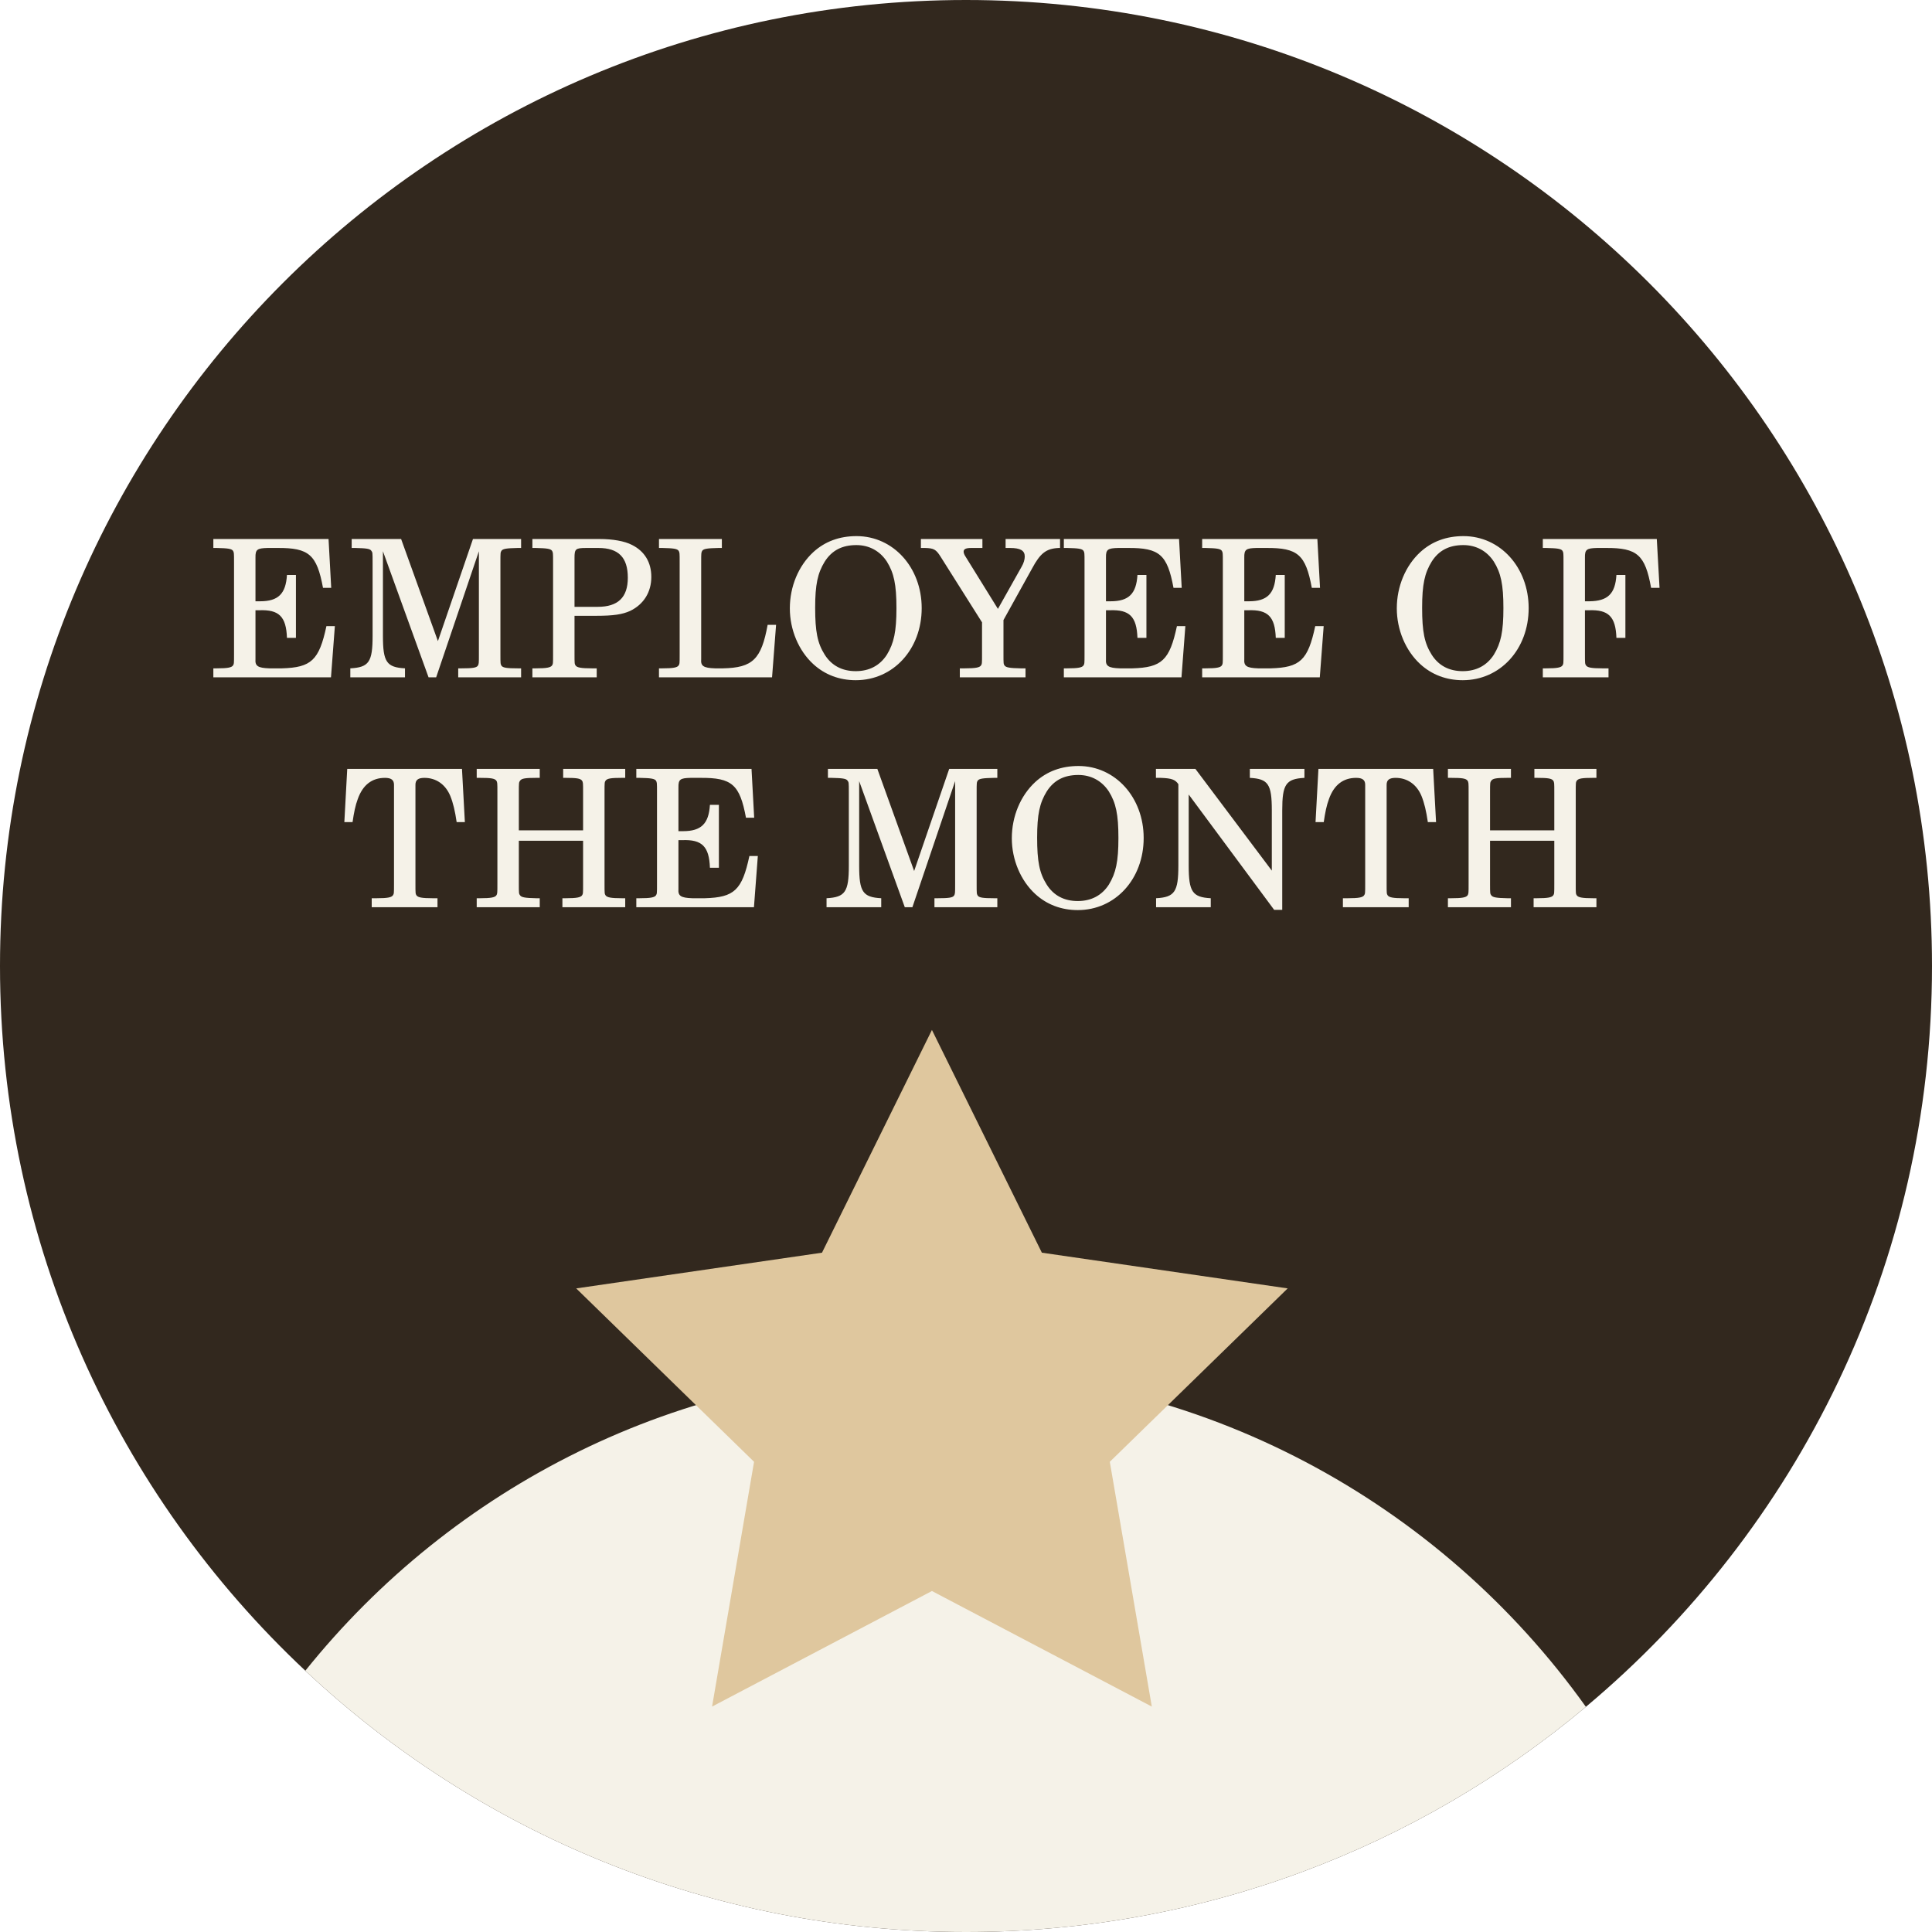
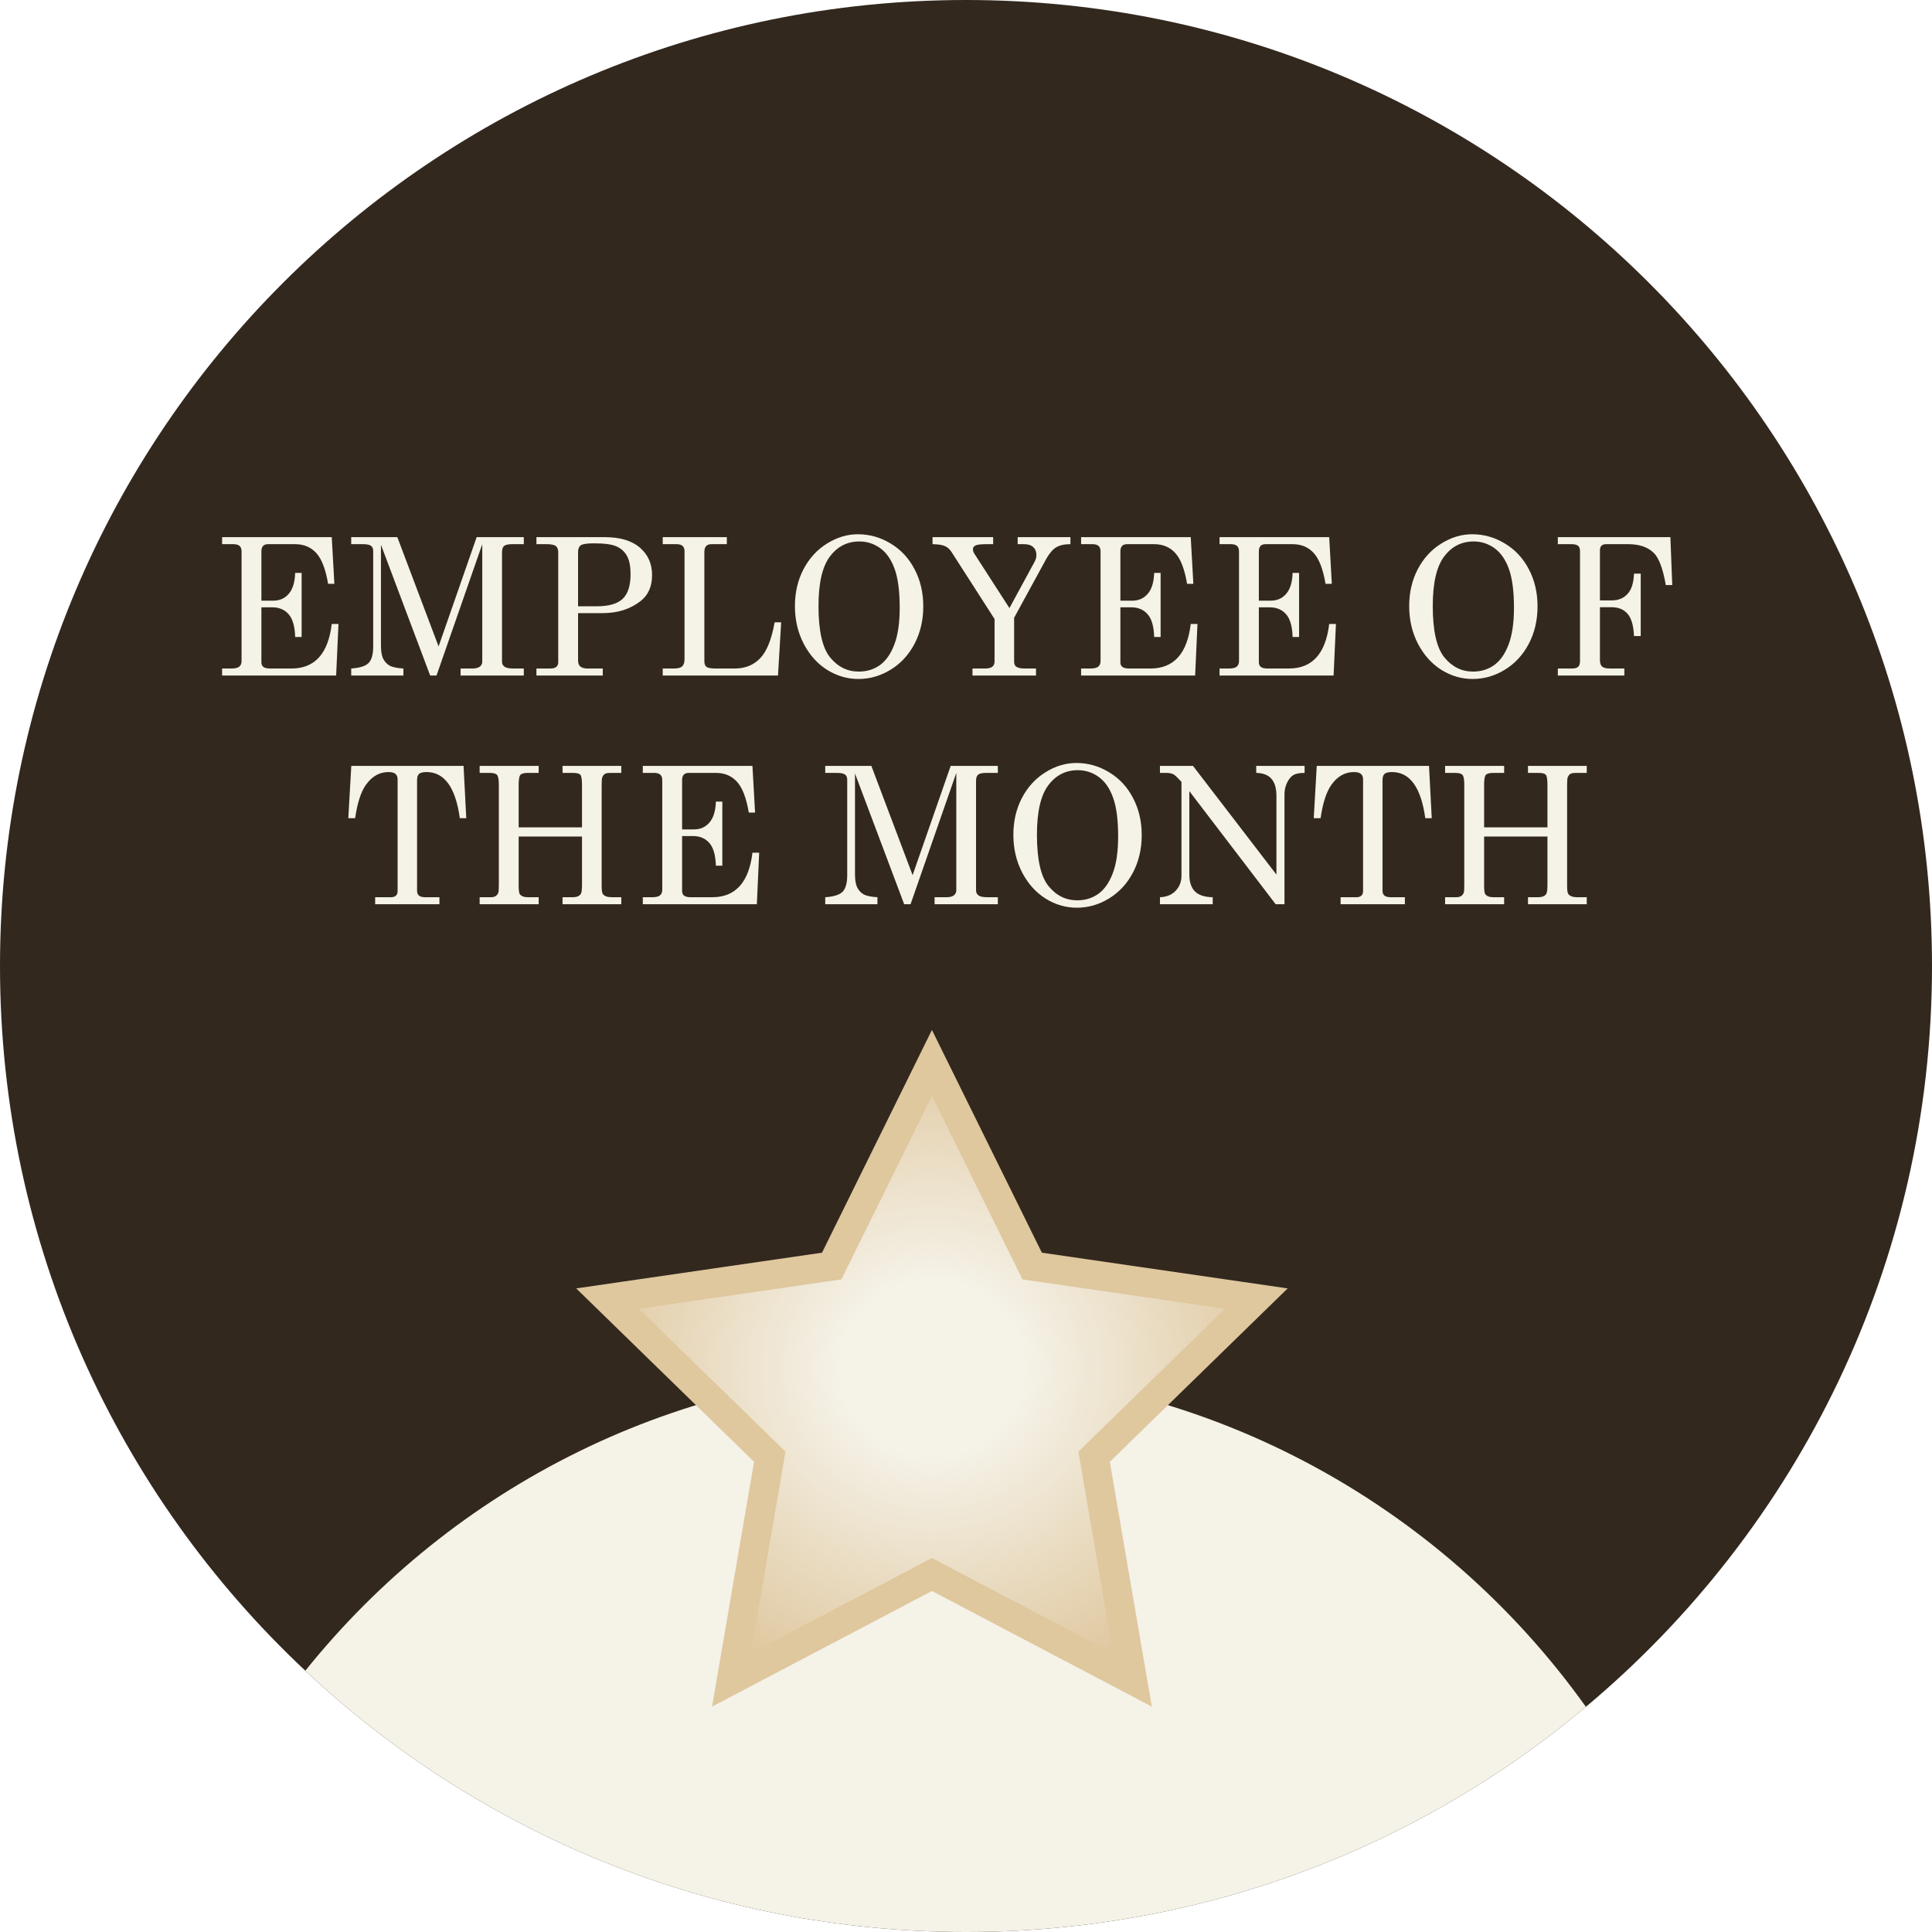
- <svg xmlns="http://www.w3.org/2000/svg" id="a" viewBox="0 0 397 397">
-   <path d="M397,198.5c0,61.15-27.65,115.83-71.12,152.23-34.47,28.89-78.89,46.27-127.38,46.27-52.52,0-100.26-20.39-135.76-53.69C24.12,307.1,0,255.62,0,198.5,0,88.87,88.87,0,198.5,0s198.5,88.87,198.5,198.5Z" style="fill:#32281e;" />
-   <text transform="translate(42.7 139.18)" style="fill:#f5f2e8; font-family:Century, Century; font-size:39.37px; letter-spacing:0em;">
-     <tspan x="0" y="0">EMPLOYEE OF </tspan>
-     <tspan x="27.31" y="47.24">THE MONTH</tspan>
-   </text>
-   <path d="M325.88,350.73c-34.47,28.89-78.89,46.27-127.38,46.27-52.52,0-100.26-20.39-135.76-53.69,30.24-37.69,76.68-61.81,128.76-61.81,55.42,0,104.46,27.32,134.38,69.23Z" style="fill:#f5f2e8;" />
-   <polygon points="191.5 211.64 214.09 257.41 264.6 264.75 228.05 300.38 236.68 350.68 191.5 326.93 146.32 350.68 154.95 300.38 118.4 264.75 168.91 257.41 191.5 211.64" style="fill:#dfc79e;" />
+ <svg xmlns="http://www.w3.org/2000/svg" width="397" height="397" viewBox="0 0 397 397" fill="none">
+   <path d="M397 198.5C397 259.65 369.35 314.33 325.88 350.73C291.41 379.62 246.99 397 198.5 397C145.98 397 98.24 376.61 62.74 343.31C24.12 307.1 0 255.62 0 198.5C0 88.87 88.87 0 198.5 0C308.13 0 397 88.87 397 198.5Z" fill="#32281E" />
+   <path d="M45.639 110.378H68.17L68.708 119.971H67.42C66.907 116.946 66.094 114.832 64.978 113.627C63.876 112.422 62.435 111.82 60.653 111.82H55.078C54.63 111.82 54.29 111.942 54.059 112.185C53.829 112.429 53.714 112.8 53.714 113.3V123.431H56.155C57.462 123.431 58.519 122.963 59.327 122.028C60.147 121.092 60.589 119.657 60.653 117.722H61.98V130.89H60.653C60.589 128.711 60.141 127.154 59.307 126.219C58.487 125.27 57.366 124.796 55.943 124.796H53.714V136.099C53.714 136.51 53.848 136.824 54.117 137.041C54.399 137.259 54.861 137.368 55.501 137.368H59.904C64.684 137.368 67.439 134.318 68.17 128.218H69.554L69.073 138.81H45.639V137.368H47.581C48.337 137.368 48.869 137.24 49.177 136.984C49.484 136.715 49.638 136.33 49.638 135.83V113.3C49.638 112.8 49.504 112.429 49.234 112.185C48.965 111.942 48.542 111.82 47.966 111.82H45.639V110.378ZM72.168 110.378H81.645L90.123 132.831L97.947 110.378H107.636V111.82H105.271C104.438 111.82 103.874 111.942 103.58 112.185C103.298 112.429 103.157 112.852 103.157 113.454V135.965C103.157 136.413 103.33 136.759 103.676 137.003C104.022 137.246 104.618 137.368 105.463 137.368H107.636V138.81H94.641V137.368H97.063C97.755 137.368 98.267 137.24 98.601 136.984C98.934 136.715 99.1 136.375 99.1 135.965V111.82L89.7 138.81H88.393L78.281 111.935V132.601C78.281 133.831 78.435 134.754 78.743 135.369C79.05 135.971 79.486 136.439 80.05 136.772C80.626 137.093 81.575 137.291 82.895 137.368V138.81H72.168V137.368C73.924 137.253 75.116 136.875 75.744 136.234C76.372 135.593 76.686 134.459 76.686 132.831V113.223C76.686 112.736 76.538 112.384 76.244 112.166C75.949 111.935 75.398 111.82 74.59 111.82H72.168V110.378ZM110.231 110.378H124.245C127.41 110.378 129.826 111.096 131.492 112.531C133.158 113.967 133.991 115.844 133.991 118.164C133.991 120.483 133.222 122.252 131.685 123.47C129.57 125.148 126.962 125.988 123.86 125.988H118.785V135.696C118.785 136.26 118.92 136.663 119.189 136.907C119.548 137.214 120.029 137.368 120.631 137.368H123.86V138.81H110.231V137.368H113.076C113.64 137.368 114.05 137.259 114.306 137.041C114.575 136.811 114.71 136.503 114.71 136.119V113.454C114.71 112.877 114.543 112.461 114.21 112.204C113.877 111.948 113.249 111.82 112.326 111.82H110.231V110.378ZM118.785 124.585H122.649C125.097 124.585 126.859 124.078 127.936 123.066C129.025 122.041 129.57 120.355 129.57 118.01C129.57 116.37 129.326 115.114 128.839 114.242C128.352 113.358 127.635 112.704 126.686 112.281C125.751 111.858 124.207 111.647 122.053 111.647C120.631 111.647 119.727 111.782 119.343 112.051C118.971 112.32 118.785 112.788 118.785 113.454V124.585ZM136.183 110.378H149.351V111.82H146.198C145.699 111.82 145.327 111.955 145.083 112.224C144.853 112.48 144.737 112.89 144.737 113.454V135.888C144.737 136.426 144.885 136.811 145.18 137.041C145.487 137.259 146.096 137.368 147.006 137.368H151.004C153.132 137.368 154.868 136.663 156.214 135.254C157.572 133.831 158.559 131.37 159.174 127.872H160.52L159.866 138.81H136.183V137.368H138.509C139.303 137.368 139.861 137.221 140.181 136.926C140.502 136.619 140.662 136.132 140.662 135.465V113.262C140.662 112.788 140.527 112.429 140.258 112.185C139.989 111.942 139.592 111.82 139.066 111.82H136.183V110.378ZM176.283 109.782C178.68 109.782 180.923 110.417 183.012 111.685C185.113 112.941 186.754 114.704 187.933 116.972C189.125 119.228 189.721 121.771 189.721 124.604C189.721 127.436 189.125 129.993 187.933 132.274C186.741 134.555 185.101 136.337 183.012 137.618C180.935 138.887 178.731 139.521 176.399 139.521C174.117 139.521 171.977 138.9 169.978 137.657C167.979 136.401 166.37 134.613 165.153 132.293C163.948 129.961 163.346 127.378 163.346 124.546C163.346 121.752 163.929 119.234 165.095 116.991C166.274 114.736 167.883 112.973 169.92 111.705C171.958 110.423 174.079 109.782 176.283 109.782ZM176.591 111.263C174.092 111.263 172.067 112.301 170.516 114.377C168.966 116.453 168.19 119.836 168.19 124.527C168.19 129.615 168.985 133.133 170.574 135.081C172.163 137.029 174.13 138.003 176.476 138.003C178.116 138.003 179.558 137.56 180.801 136.676C182.044 135.792 183.031 134.389 183.761 132.466C184.505 130.544 184.876 128.019 184.876 124.892C184.876 121.483 184.53 118.824 183.838 116.914C183.146 114.992 182.159 113.569 180.878 112.647C179.596 111.724 178.167 111.263 176.591 111.263ZM191.624 110.378H204.081V111.82H202.697C201.543 111.82 200.793 111.91 200.447 112.089C200.101 112.269 199.928 112.518 199.928 112.839C199.928 113.172 200.018 113.473 200.198 113.742L207.426 124.95L212.616 115.396C212.847 114.973 212.962 114.511 212.962 114.012C212.962 113.345 212.744 112.813 212.308 112.416C211.873 112.019 211.251 111.82 210.444 111.82H209.117V110.378H219.959V111.82C218.716 111.82 217.736 112.038 217.018 112.474C216.301 112.909 215.608 113.73 214.942 114.934L208.387 126.949V135.946C208.387 136.42 208.521 136.759 208.79 136.965C209.162 137.234 209.713 137.368 210.444 137.368H212.885V138.81H199.832V137.368H202.408C203.1 137.368 203.6 137.246 203.908 137.003C204.215 136.747 204.369 136.394 204.369 135.946V127.199L195.545 113.454C195.161 112.865 194.712 112.454 194.2 112.224C193.687 111.98 192.828 111.846 191.624 111.82V110.378ZM222.151 110.378H244.681L245.219 119.971H243.931C243.419 116.946 242.605 114.832 241.49 113.627C240.388 112.422 238.946 111.82 237.165 111.82H231.59C231.141 111.82 230.802 111.942 230.571 112.185C230.34 112.429 230.225 112.8 230.225 113.3V123.431H232.666C233.973 123.431 235.031 122.963 235.838 122.028C236.658 121.092 237.1 119.657 237.165 117.722H238.491V130.89H237.165C237.1 128.711 236.652 127.154 235.819 126.219C234.999 125.27 233.877 124.796 232.455 124.796H230.225V136.099C230.225 136.51 230.359 136.824 230.629 137.041C230.91 137.259 231.372 137.368 232.013 137.368H236.415C241.195 137.368 243.951 134.318 244.681 128.218H246.065L245.585 138.81H222.151V137.368H224.093C224.849 137.368 225.38 137.24 225.688 136.984C225.996 136.715 226.149 136.33 226.149 135.83V113.3C226.149 112.8 226.015 112.429 225.746 112.185C225.477 111.942 225.054 111.82 224.477 111.82H222.151V110.378ZM250.602 110.378H273.132L273.67 119.971H272.382C271.87 116.946 271.056 114.832 269.941 113.627C268.839 112.422 267.397 111.82 265.616 111.82H260.041C259.592 111.82 259.253 111.942 259.022 112.185C258.791 112.429 258.676 112.8 258.676 113.3V123.431H261.117C262.424 123.431 263.482 122.963 264.289 122.028C265.109 121.092 265.551 119.657 265.616 117.722H266.942V130.89H265.616C265.551 128.711 265.103 127.154 264.27 126.219C263.45 125.27 262.328 124.796 260.906 124.796H258.676V136.099C258.676 136.51 258.81 136.824 259.08 137.041C259.361 137.259 259.823 137.368 260.464 137.368H264.866C269.646 137.368 272.402 134.318 273.132 128.218H274.516L274.036 138.81H250.602V137.368H252.543C253.3 137.368 253.831 137.24 254.139 136.984C254.447 136.715 254.6 136.33 254.6 135.83V113.3C254.6 112.8 254.466 112.429 254.197 112.185C253.928 111.942 253.505 111.82 252.928 111.82H250.602V110.378ZM302.506 109.782C304.902 109.782 307.145 110.417 309.234 111.685C311.336 112.941 312.976 114.704 314.155 116.972C315.347 119.228 315.943 121.771 315.943 124.604C315.943 127.436 315.347 129.993 314.155 132.274C312.963 134.555 311.323 136.337 309.234 137.618C307.158 138.887 304.954 139.521 302.621 139.521C300.34 139.521 298.2 138.9 296.2 137.657C294.201 136.401 292.593 134.613 291.375 132.293C290.171 129.961 289.568 127.378 289.568 124.546C289.568 121.752 290.151 119.234 291.318 116.991C292.497 114.736 294.105 112.973 296.143 111.705C298.18 110.423 300.301 109.782 302.506 109.782ZM302.813 111.263C300.314 111.263 298.289 112.301 296.739 114.377C295.188 116.453 294.413 119.836 294.413 124.527C294.413 129.615 295.207 133.133 296.796 135.081C298.385 137.029 300.353 138.003 302.698 138.003C304.338 138.003 305.78 137.56 307.023 136.676C308.266 135.792 309.253 134.389 309.984 132.466C310.727 130.544 311.099 128.019 311.099 124.892C311.099 121.483 310.753 118.824 310.061 116.914C309.369 114.992 308.382 113.569 307.1 112.647C305.819 111.724 304.39 111.263 302.813 111.263ZM320.115 110.378H343.241L343.625 120.221H342.299C341.709 116.837 340.882 114.633 339.819 113.608C338.601 112.416 336.865 111.82 334.609 111.82H330.053C329.605 111.82 329.278 111.929 329.073 112.147C328.868 112.352 328.765 112.666 328.765 113.089V123.373H331.207C332.565 123.373 333.648 122.925 334.455 122.028C335.263 121.131 335.699 119.747 335.763 117.875H337.147V130.698H335.763C335.673 128.57 335.237 127.052 334.455 126.142C333.674 125.232 332.591 124.777 331.207 124.777H328.765V135.619C328.765 136.26 328.919 136.715 329.227 136.984C329.534 137.24 330.066 137.368 330.822 137.368H333.783V138.81H320.115V137.368H323.037C323.626 137.368 324.043 137.253 324.286 137.022C324.542 136.779 324.671 136.388 324.671 135.85V113.243C324.671 112.73 324.536 112.365 324.267 112.147C324.011 111.929 323.556 111.82 322.902 111.82H320.115V110.378ZM72.187 157.378H95.256L95.813 168.124H94.487C93.615 161.806 91.334 158.647 87.643 158.647C86.9 158.647 86.387 158.775 86.105 159.031C85.836 159.288 85.702 159.711 85.702 160.3V183.023C85.702 183.484 85.836 183.824 86.105 184.041C86.374 184.259 86.817 184.368 87.432 184.368H90.296V185.81H77.089V184.368H80.357C80.793 184.368 81.126 184.259 81.357 184.041C81.588 183.824 81.703 183.535 81.703 183.176V160.127C81.703 159.64 81.556 159.275 81.261 159.031C80.966 158.775 80.492 158.647 79.838 158.647C77.98 158.647 76.429 159.525 75.186 161.281C74.161 162.729 73.424 165.01 72.975 168.124H71.572L72.187 157.378ZM98.562 157.378H110.692V158.82H108.462C107.681 158.82 107.168 158.961 106.924 159.243C106.694 159.512 106.578 160.178 106.578 161.242V170.008H119.593V161.242C119.593 160.14 119.478 159.461 119.247 159.204C119.029 158.948 118.504 158.82 117.67 158.82H115.594V157.378H127.667V158.82H125.456C124.905 158.82 124.514 158.891 124.283 159.031C124.066 159.172 123.886 159.416 123.745 159.762C123.668 159.98 123.63 160.55 123.63 161.473V181.927C123.63 182.914 123.713 183.51 123.88 183.715C124.213 184.15 124.822 184.368 125.706 184.368H127.667V185.81H115.594V184.368H117.67C118.491 184.368 119.048 184.144 119.343 183.695C119.51 183.452 119.593 182.811 119.593 181.773V171.892H106.578V181.927C106.578 182.926 106.655 183.529 106.809 183.734C107.13 184.157 107.681 184.368 108.462 184.368H110.692V185.81H98.562V184.368H100.888C101.298 184.368 101.625 184.285 101.869 184.118C102.112 183.952 102.292 183.715 102.407 183.407C102.471 183.202 102.503 182.657 102.503 181.773V161.242C102.503 160.178 102.381 159.512 102.138 159.243C101.907 158.961 101.394 158.82 100.6 158.82H98.562V157.378ZM132.088 157.378H154.618L155.157 166.971H153.869C153.356 163.946 152.542 161.832 151.427 160.627C150.325 159.422 148.883 158.82 147.102 158.82H141.527C141.078 158.82 140.739 158.942 140.508 159.185C140.277 159.429 140.162 159.8 140.162 160.3V170.431H142.604C143.911 170.431 144.968 169.963 145.775 169.028C146.596 168.092 147.038 166.657 147.102 164.722H148.428V177.89H147.102C147.038 175.711 146.589 174.154 145.756 173.219C144.936 172.27 143.815 171.796 142.392 171.796H140.162V183.099C140.162 183.51 140.297 183.824 140.566 184.041C140.848 184.259 141.309 184.368 141.95 184.368H146.352C151.132 184.368 153.888 181.318 154.618 175.218H156.002L155.522 185.81H132.088V184.368H134.03C134.786 184.368 135.318 184.24 135.625 183.984C135.933 183.715 136.087 183.33 136.087 182.83V160.3C136.087 159.8 135.952 159.429 135.683 159.185C135.414 158.942 134.991 158.82 134.414 158.82H132.088V157.378ZM169.574 157.378H179.052L187.529 179.831L195.353 157.378H205.042V158.82H202.677C201.844 158.82 201.28 158.942 200.986 159.185C200.704 159.429 200.563 159.852 200.563 160.454V182.965C200.563 183.413 200.736 183.759 201.082 184.003C201.428 184.246 202.024 184.368 202.87 184.368H205.042V185.81H192.047V184.368H194.469C195.161 184.368 195.674 184.24 196.007 183.984C196.34 183.715 196.507 183.375 196.507 182.965V158.82L187.106 185.81H185.799L175.687 158.935V179.601C175.687 180.831 175.841 181.754 176.149 182.369C176.456 182.971 176.892 183.439 177.456 183.772C178.033 184.093 178.981 184.291 180.301 184.368V185.81H169.574V184.368C171.33 184.253 172.522 183.875 173.15 183.234C173.778 182.593 174.092 181.459 174.092 179.831V160.223C174.092 159.736 173.944 159.384 173.65 159.166C173.355 158.935 172.804 158.82 171.996 158.82H169.574V157.378ZM221.171 156.782C223.567 156.782 225.81 157.417 227.899 158.685C230.001 159.941 231.641 161.704 232.82 163.972C234.012 166.228 234.608 168.771 234.608 171.604C234.608 174.436 234.012 176.993 232.82 179.274C231.628 181.555 229.988 183.337 227.899 184.618C225.823 185.887 223.618 186.521 221.286 186.521C219.005 186.521 216.864 185.9 214.865 184.657C212.866 183.401 211.258 181.613 210.04 179.293C208.835 176.961 208.233 174.378 208.233 171.546C208.233 168.752 208.816 166.234 209.982 163.991C211.161 161.736 212.77 159.973 214.808 158.705C216.845 157.423 218.966 156.782 221.171 156.782ZM221.478 158.263C218.979 158.263 216.954 159.301 215.403 161.377C213.853 163.453 213.077 166.836 213.077 171.527C213.077 176.615 213.872 180.133 215.461 182.081C217.05 184.029 219.017 185.003 221.363 185.003C223.003 185.003 224.445 184.56 225.688 183.676C226.931 182.792 227.918 181.389 228.649 179.466C229.392 177.544 229.763 175.019 229.763 171.892C229.763 168.483 229.417 165.824 228.725 163.914C228.033 161.992 227.047 160.569 225.765 159.647C224.483 158.724 223.054 158.263 221.478 158.263ZM238.356 157.378H245.142L262.29 179.716V163.549C262.29 161.921 261.918 160.717 261.175 159.935C260.496 159.217 259.483 158.846 258.138 158.82V157.378H268.076V158.82C267.064 158.82 266.308 158.961 265.808 159.243C265.308 159.525 264.872 160.038 264.501 160.781C264.129 161.524 263.943 162.338 263.943 163.222V185.81H262.136L244.393 162.569V179.716C244.393 181.267 244.784 182.427 245.565 183.196C246.347 183.952 247.558 184.343 249.199 184.368V185.81H238.356V184.368C239.715 184.317 240.791 183.875 241.586 183.042C242.381 182.196 242.778 181.164 242.778 179.947V160.665L242.451 160.319C241.81 159.627 241.355 159.217 241.086 159.089C240.715 158.91 240.234 158.82 239.644 158.82H238.356V157.378ZM270.575 157.378H293.644L294.201 168.124H292.875C292.003 161.806 289.722 158.647 286.031 158.647C285.288 158.647 284.775 158.775 284.493 159.031C284.224 159.288 284.089 159.711 284.089 160.3V183.023C284.089 183.484 284.224 183.824 284.493 184.041C284.762 184.259 285.204 184.368 285.82 184.368H288.684V185.81H275.477V184.368H278.745C279.181 184.368 279.514 184.259 279.745 184.041C279.976 183.824 280.091 183.535 280.091 183.176V160.127C280.091 159.64 279.944 159.275 279.649 159.031C279.354 158.775 278.88 158.647 278.226 158.647C276.368 158.647 274.817 159.525 273.574 161.281C272.549 162.729 271.812 165.01 271.363 168.124H269.96L270.575 157.378ZM296.95 157.378H309.08V158.82H306.85C306.068 158.82 305.556 158.961 305.312 159.243C305.082 159.512 304.966 160.178 304.966 161.242V170.008H317.981V161.242C317.981 160.14 317.865 159.461 317.635 159.204C317.417 158.948 316.891 158.82 316.058 158.82H313.982V157.378H326.055V158.82H323.844C323.293 158.82 322.902 158.891 322.671 159.031C322.453 159.172 322.274 159.416 322.133 159.762C322.056 159.98 322.018 160.55 322.018 161.473V181.927C322.018 182.914 322.101 183.51 322.268 183.715C322.601 184.15 323.21 184.368 324.094 184.368H326.055V185.81H313.982V184.368H316.058C316.879 184.368 317.436 184.144 317.731 183.695C317.897 183.452 317.981 182.811 317.981 181.773V171.892H304.966V181.927C304.966 182.926 305.043 183.529 305.197 183.734C305.517 184.157 306.068 184.368 306.85 184.368H309.08V185.81H296.95V184.368H299.276C299.686 184.368 300.013 184.285 300.257 184.118C300.5 183.952 300.679 183.715 300.795 183.407C300.859 183.202 300.891 182.657 300.891 181.773V161.242C300.891 160.178 300.769 159.512 300.526 159.243C300.295 158.961 299.782 158.82 298.988 158.82H296.95V157.378Z" fill="#F5F2E8" />
+   <path d="M325.88 350.73C291.41 379.62 246.99 397 198.5 397C145.98 397 98.24 376.61 62.74 343.31C92.98 305.62 139.42 281.5 191.5 281.5C246.92 281.5 295.96 308.82 325.88 350.73Z" fill="#F5F2E8" />
+   <path d="M191.5 218.418L211.4 258.738L212.098 260.152L213.658 260.379L258.153 266.845L225.956 298.232L224.826 299.333L225.093 300.887L232.695 345.196L192.896 324.275L191.5 323.541L190.104 324.275L150.305 345.196L157.907 300.887L158.173 299.333L157.044 298.232L124.846 266.845L169.341 260.379L170.902 260.152L171.6 258.738L191.5 218.418Z" fill="url(#paint0_radial_269_847)" stroke="#DFC79E" stroke-width="6" />
+   <defs>
+     <radialGradient id="paint0_radial_269_847" cx="0" cy="0" r="1" gradientUnits="userSpaceOnUse" gradientTransform="translate(191.5 281.16) rotate(90) scale(69.52 73.1)">
+       <stop offset="0.258" stop-color="#F5F2E8" />
+       <stop offset="1" stop-color="#DFC79E" />
+     </radialGradient>
+   </defs>
</svg>
